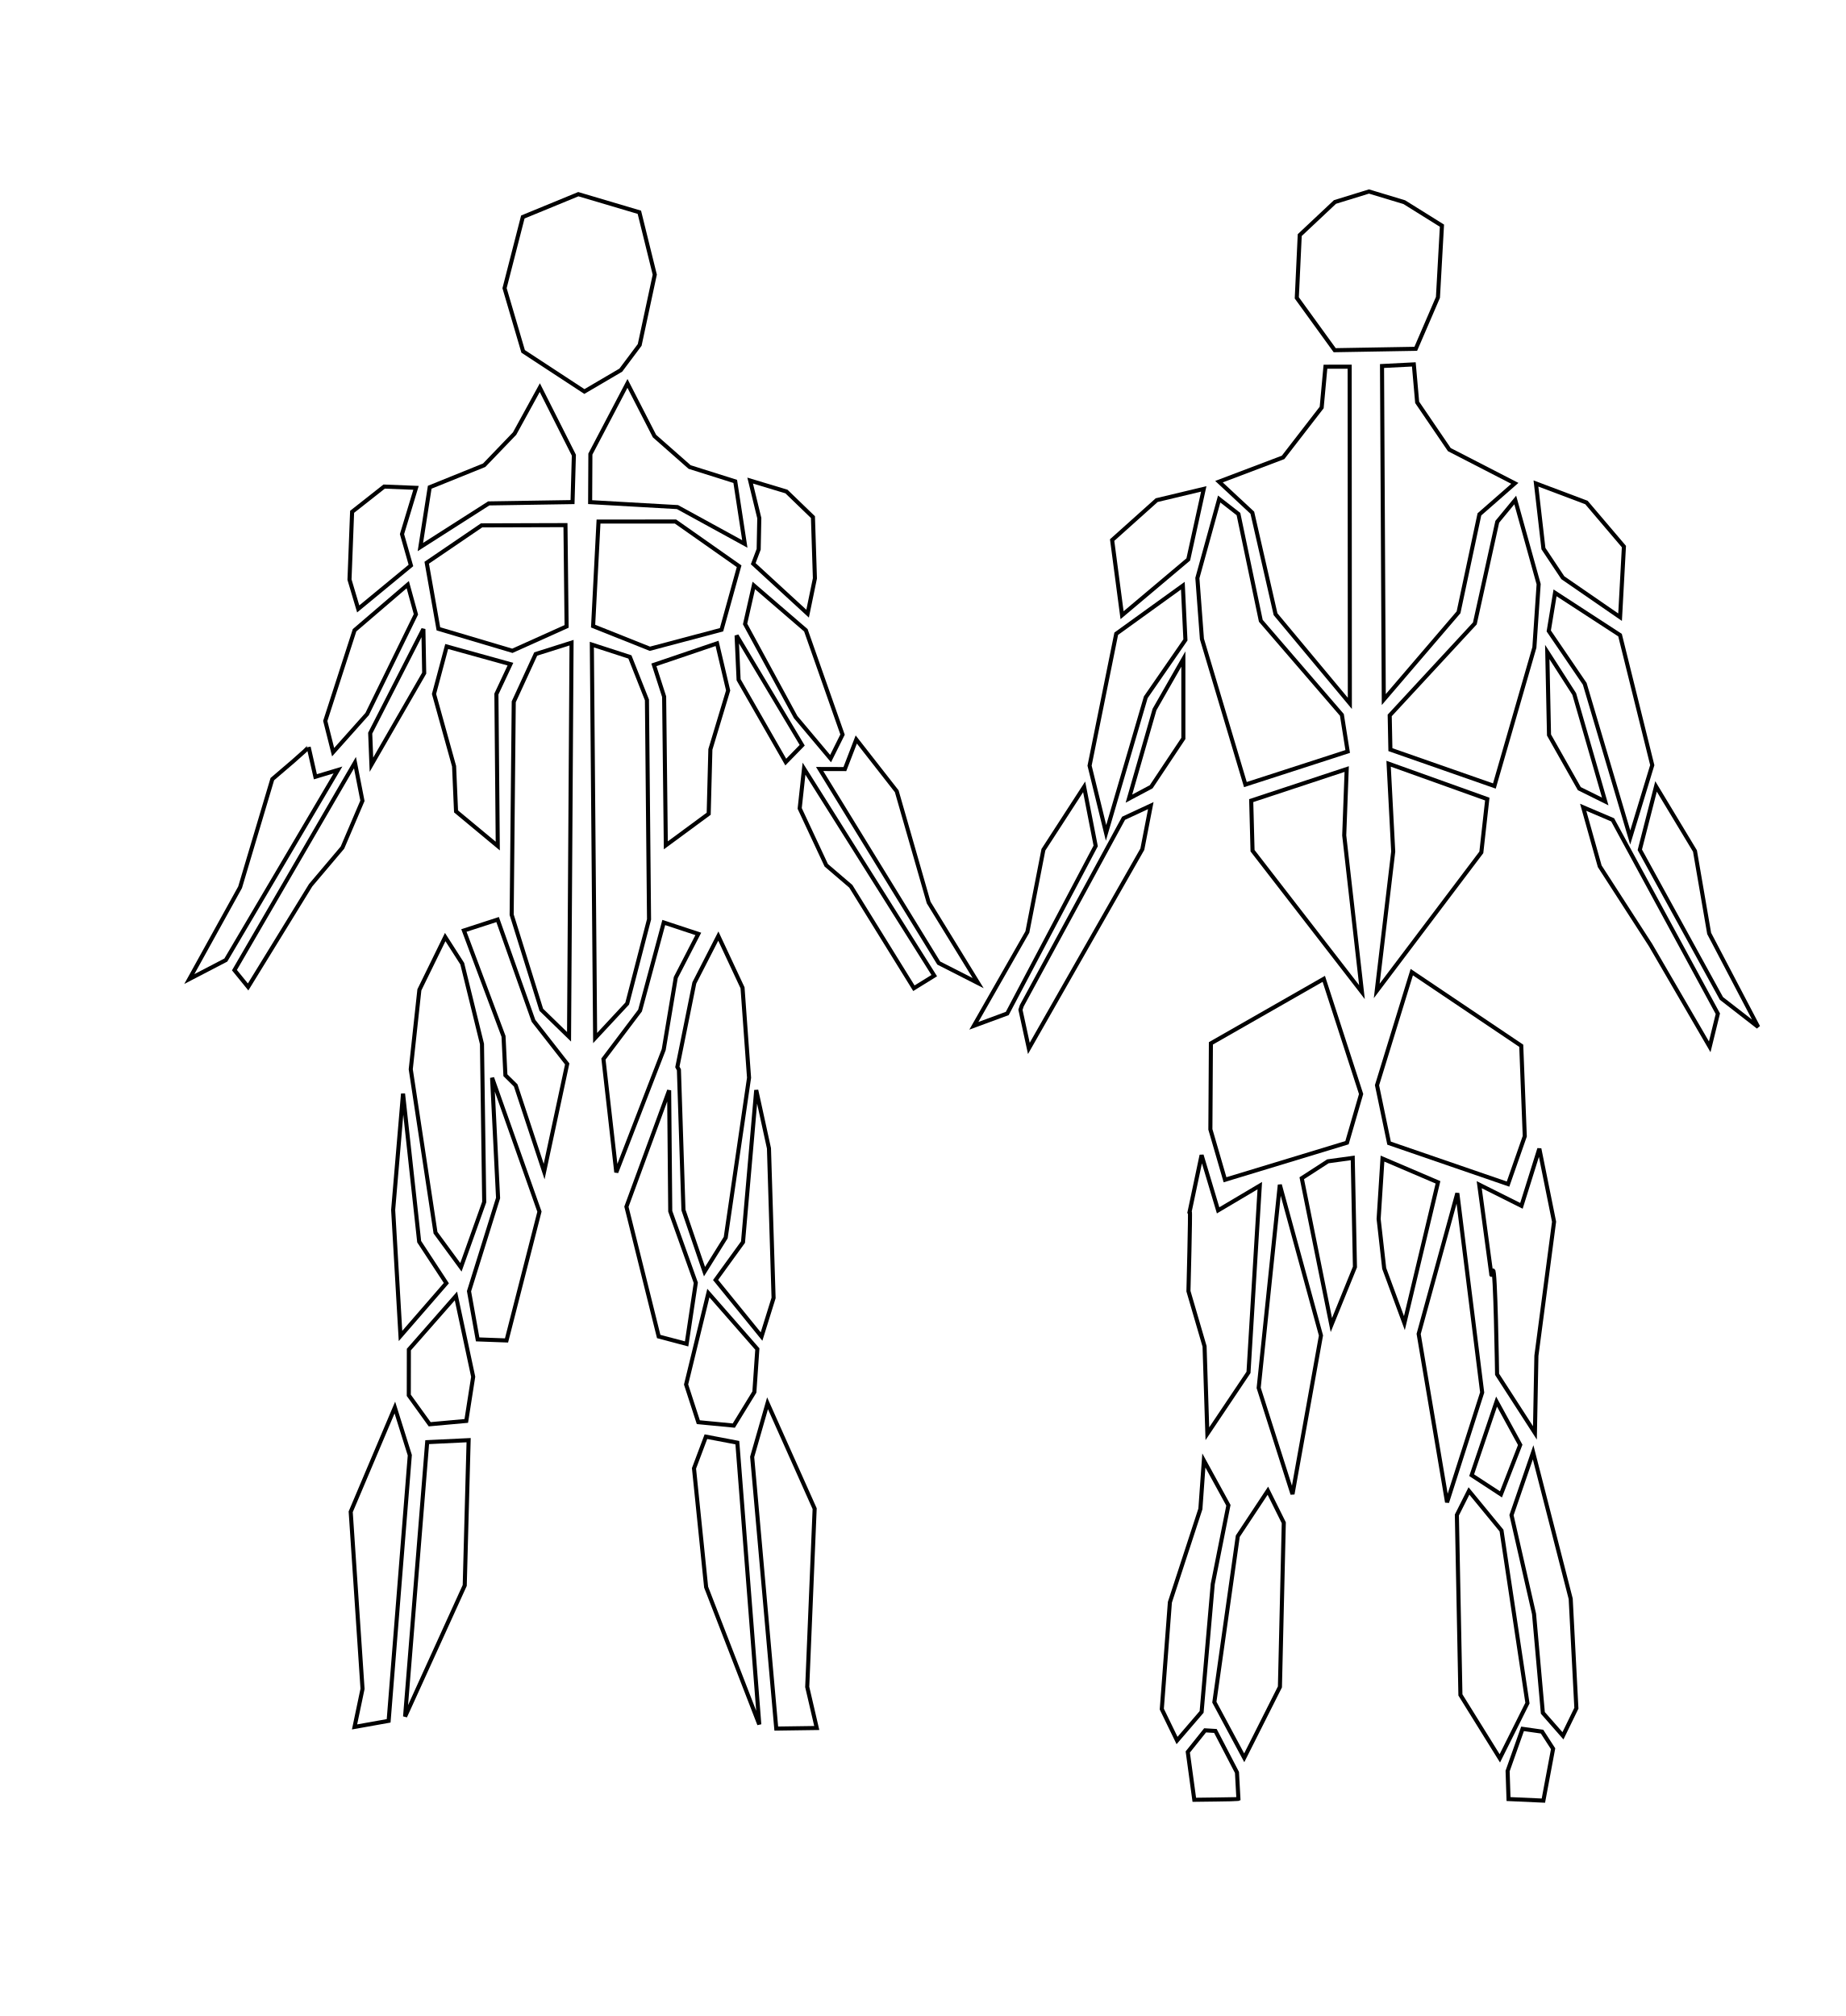
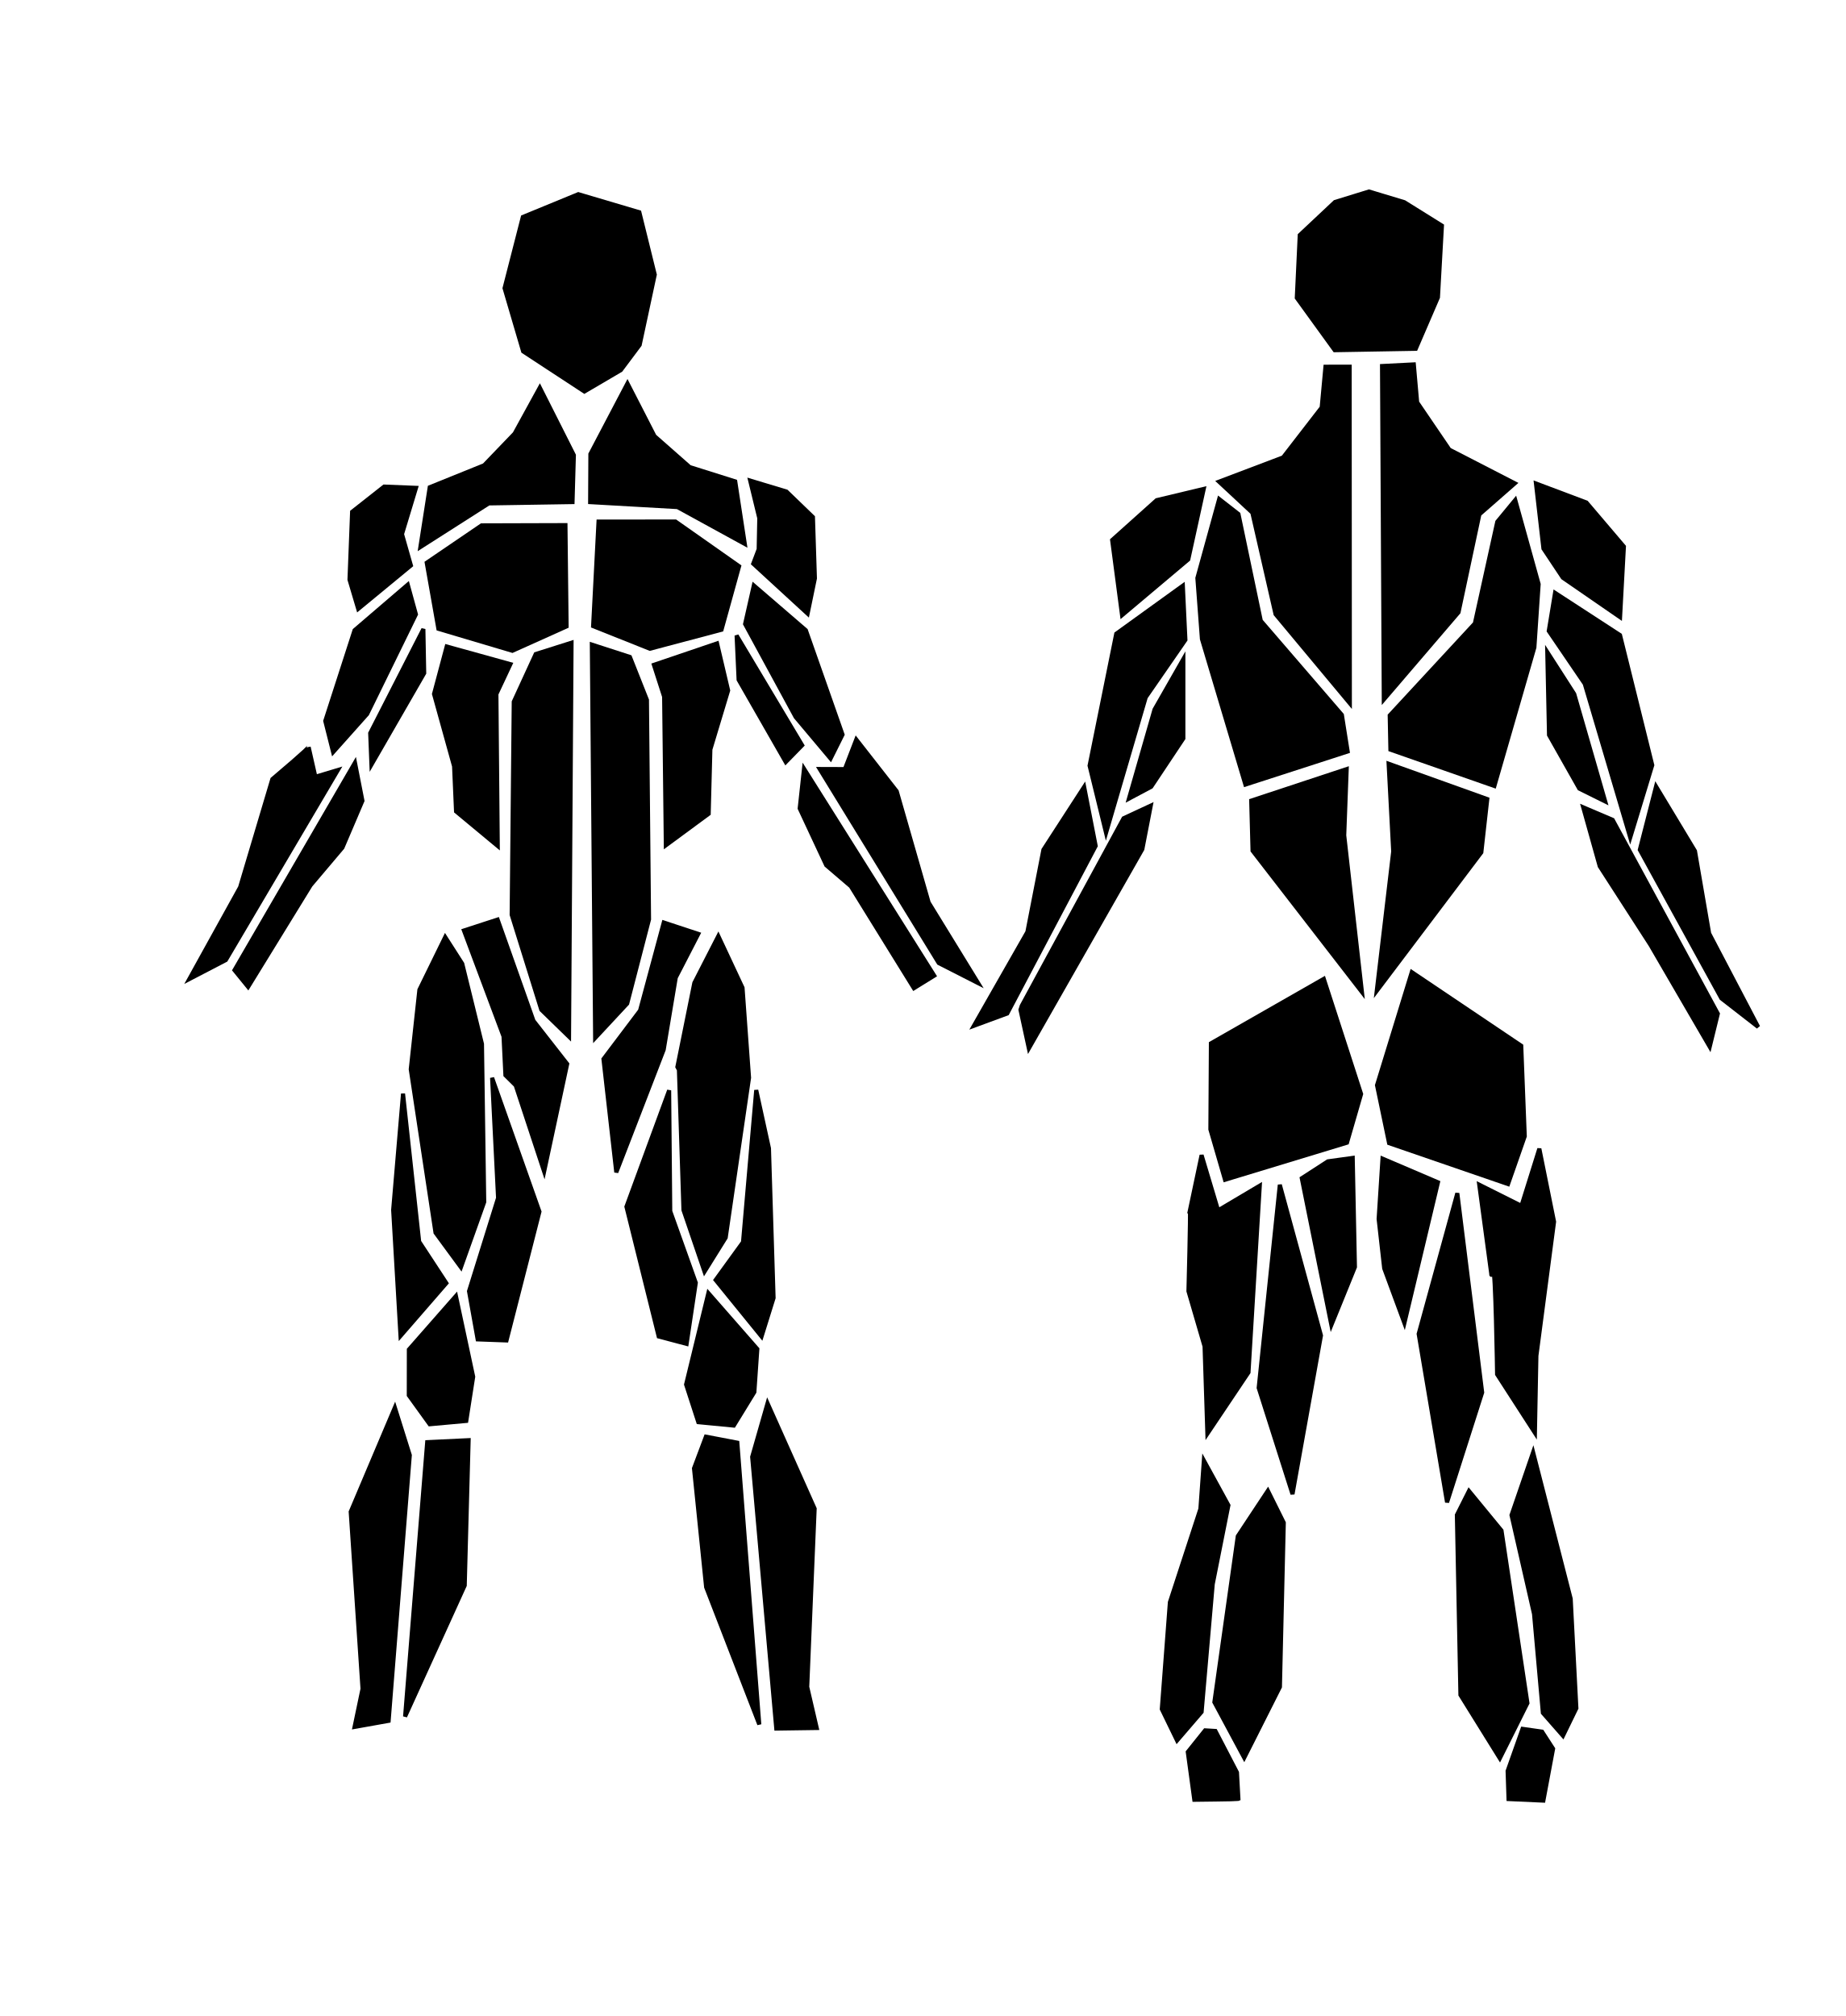
<svg xmlns="http://www.w3.org/2000/svg" version="1.1" id="svg3233" width="454" height="496" viewBox="0 0 454 496">
-   <defs id="defs3237" />
  <g id="g3239">
-     <path style="fill:none;stroke:#000000;stroke-width:1px;stroke-linecap:butt;stroke-linejoin:miter;stroke-opacity:1" d="m 88.124,149.813 12.968,-10.693 -2.195,-7.708 3.447,-11.386 -7.836,-0.315 -7.885,6.212 -0.643,16.683 z" id="shoudler_2" />
-     <path style="fill:none;stroke:#000000;stroke-width:1px;stroke-linecap:butt;stroke-linejoin:miter;stroke-opacity:1" d="m 105.715,119.877 -2.299,14.716 16.819,-10.739 20.616,-0.325 0.328,-11.544 -8.379,-16.619 -6.204,11.309 -7.485,7.788 z" id="trap_1" />
-     <path style="fill:none;stroke:#000000;stroke-width:1px;stroke-linecap:butt;stroke-linejoin:miter;stroke-opacity:1" d="m 154.364,94.33 -9.123,17.385 -0.06,11.825 21.492,1.22 16.561,9.074 -2.356,-15.392 -11.221,-3.539 -8.641,-7.609 z" id="trap_2" />
-     <path style="fill:none;stroke:#000000;stroke-width:1px;stroke-linecap:butt;stroke-linejoin:miter;stroke-opacity:1" d="m 185.302,138.686 13.38,12.294 1.796,-8.686 -0.483,-15.066 -6.519,-6.297 -8.929,-2.694 2.249,9.236 -0.153,7.668 z" id="shoulder_1" />
-     <path style="fill:none;stroke:#000000;stroke-width:1px;stroke-linecap:butt;stroke-linejoin:miter;stroke-opacity:1" d="m 104.976,138.449 13.502,-9.193 20.633,-0.06 0.28,24.919 -13.345,6.002 -18.195,-5.407 z" id="chest_1" />
-     <path style="fill:none;stroke:#000000;stroke-width:1px;stroke-linecap:butt;stroke-linejoin:miter;stroke-opacity:1" d="m 147.242,128.319 -1.331,25.726 13.968,5.569 17.625,-4.677 4.328,-15.622 -15.65,-11.001 z" id="chest_2" />
-     <path style="fill:none;stroke:#000000;stroke-width:1px;stroke-linecap:butt;stroke-linejoin:miter;stroke-opacity:1" d="m 91.073,180.383 0.305,7.756 12.981,-22.524 -0.202,-10.85 z" id="bicep_3" />
-     <path style="fill:none;stroke:#000000;stroke-width:1px;stroke-linecap:butt;stroke-linejoin:miter;stroke-opacity:1" d="m 181.212,156.348 0.494,10.896 11.599,20.251 4.044,-4.14 z" id="bicep_4" />
-     <path style="fill:none;stroke:#000000;stroke-width:1px;stroke-linecap:butt;stroke-linejoin:miter;stroke-opacity:1" d="m 109.893,159.057 15.679,4.348 -3.45,7.342 0.335,37.412 -10.264,-8.525 -0.482,-11.117 -4.937,-17.78 z" id="abs_1" />
-     <path style="fill:none;stroke:#000000;stroke-width:1px;stroke-linecap:butt;stroke-linejoin:miter;stroke-opacity:1" d="m 160.863,163.571 2.521,7.83 0.417,36.58 10.546,-7.773 0.414,-15.83 4.37,-14.503 -2.725,-11.582 z" id="abs_2" />
-     <path style="fill:none;stroke:#000000;stroke-width:1px;stroke-linecap:butt;stroke-linejoin:miter;stroke-opacity:1" d="m 131.791,160.91 8.818,-2.79 -0.617,96.96 -6.824,-6.639 -7.292,-23.389 0.512,-52.386 z" id="abs_3" />
-     <path style="fill:none;stroke:#000000;stroke-width:1px;stroke-linecap:butt;stroke-linejoin:miter;stroke-opacity:1" d="m 145.601,158.592 0.808,96.8 7.888,-8.48 5.372,-20.722 -0.513,-53.982 -4.191,-10.58 z" id="abs_4" />
-     <path style="fill:none;stroke:#000000;stroke-width:1px;stroke-linecap:butt;stroke-linejoin:miter;stroke-opacity:1" d="m 148.457,260.563 3.157,27.87 11.667,-30.184 2.968,-17.736 5.541,-10.741 -8.496,-2.808 -5.839,21.671 z" id="aductor_1" />
-     <path style="fill:none;stroke:#000000;stroke-width:1px;stroke-linecap:butt;stroke-linejoin:miter;stroke-opacity:1" d="m 114.128,228.932 8.291,-2.693 8.827,24.917 8.293,10.603 -5.675,26.49 -6.996,-21.203 -2.531,-2.502 -0.464,-9.57 z" id="aductor_2" />
-     <path style="fill:none;stroke:#000000;stroke-width:1px;stroke-linecap:butt;stroke-linejoin:miter;stroke-opacity:1" d="m 109.525,230.543 -6.352,12.987 -2.123,19.545 6.09,40.208 6.252,8.516 5.732,-16.067 -0.552,-38.879 -4.852,-19.756 z" id="quad_1" />
-     <path style="fill:none;stroke:#000000;stroke-width:1px;stroke-linecap:butt;stroke-linejoin:miter;stroke-opacity:1" d="m 166.638,262.503 4.173,-20.667 5.905,-11.533 5.958,12.729 1.601,22.128 -5.74,39.329 -5.216,8.379 -5.18,-15.171 -1.117,-34.488 z" id="quad_2" />
-     <path style="fill:none;stroke:#000000;stroke-width:1px;stroke-linecap:butt;stroke-linejoin:miter;stroke-opacity:1" d="m 197.797,189.117 -1.064,9.781 6.533,13.984 6.045,5.177 15.517,25.077 5.01,-3.099 z" id="forearm_1" />
-     <path style="fill:none;stroke:#000000;stroke-width:1px;stroke-linecap:butt;stroke-linejoin:miter;stroke-opacity:1" d="m 183.301,153.52 2.147,-9.484 12.804,11.032 9.025,25.664 -2.945,5.911 -8.591,-10.221 z" id="bicep_1" />
-     <path style="fill:none;stroke:#000000;stroke-width:1px;stroke-linecap:butt;stroke-linejoin:miter;stroke-opacity:1" d="m 80.018,177.375 7.205,-22.31 13.088,-11.225 2.011,7.31 -11.998,24.522 -8.371,9.386 z" id="bicep_2" />
-     <path style="fill:none;stroke:#000000;stroke-width:1px;stroke-linecap:butt;stroke-linejoin:miter;stroke-opacity:1" d="m 66.996,191.692 c 8.987,-7.608 8.935,-7.895 8.935,-7.895 l 1.657,7.313 5.553,-1.672 -27.584,46.766 -8.984,4.674 12.493,-22.581 z" id="forearm_2" />
-     <path style="fill:none;stroke:#000000;stroke-width:1px;stroke-linecap:butt;stroke-linejoin:miter;stroke-opacity:1" d="m 57.678,238.689 29.649,-51.057 1.837,9.387 -4.918,11.521 -7.826,9.257 -15.381,25.023 z" id="forearm_3" />
-     <path style="fill:none;stroke:#000000;stroke-width:1px;stroke-linecap:butt;stroke-linejoin:miter;stroke-opacity:1" d="m 230.94,236.939 9.701,4.945 -12.179,-19.836 -7.854,-27.37 -9.956,-12.741 -2.805,7.28 -6.205,-0.019 z" id="forearm_4" />
-     <path style="fill:none;stroke:#000000;stroke-width:1px;stroke-linecap:butt;stroke-linejoin:miter;stroke-opacity:1" d="m 124.126,70.9 4.496,-17.512 13.652,-5.615 15.016,4.451 3.79,15.347 -3.709,17.289 -4.641,6.204 -8.964,5.263 -15.069,-9.878 z" id="head_1" />
-     <path style="fill:none;stroke:#000000;stroke-width:1px;stroke-linecap:butt;stroke-linejoin:miter;stroke-opacity:1" d="m 121.062,265.17 1.47,29.576 -7.149,22.936 2.123,11.851 7.103,0.259 8.102,-31.687 z" id="quad_3" />
-     <path style="fill:none;stroke:#000000;stroke-width:1px;stroke-linecap:butt;stroke-linejoin:miter;stroke-opacity:1" d="m 164.617,268.259 -10.509,28.628 7.94,31.936 6.868,1.819 2.259,-15.034 -6.286,-17.601 z" id="quad_4" />
-     <path style="fill:none;stroke:#000000;stroke-width:1px;stroke-linecap:butt;stroke-linejoin:miter;stroke-opacity:1" d="m 176.046,314.913 6.743,-9.309 3.252,-37.406 3.132,14.326 1.137,36.815 -2.96,9.493 z" id="quad_5" />
-     <path style="fill:none;stroke:#000000;stroke-width:1px;stroke-linecap:butt;stroke-linejoin:miter;stroke-opacity:1" d="m 168.785,340.627 3.008,9.273 8.733,0.841 5.059,-8.254 0.728,-10.586 -12.047,-13.766 z" id="path3911" />
-     <path style="fill:none;stroke:#000000;stroke-width:1px;stroke-linecap:butt;stroke-linejoin:miter;stroke-opacity:1" d="m 99.151,269.071 3.971,36.419 6.687,10.204 -11.282,12.998 -1.805,-31.005 z" id="quad_6" />
-     <path style="fill:none;stroke:#000000;stroke-width:1px;stroke-linecap:butt;stroke-linejoin:miter;stroke-opacity:1" d="m 100.569,343.29 0.016,-11.254 11.579,-13.188 4.246,19.878 -1.699,10.867 -9.005,0.819 z" id="knee_2" />
-     <path style="fill:none;stroke:#000000;stroke-width:1px;stroke-linecap:butt;stroke-linejoin:miter;stroke-opacity:1" d="m 97.137,346.296 -10.859,25.656 2.908,43.56 -1.963,9.367 8.387,-1.498 5.207,-65.353 z" id="shin_1" />
-     <path style="fill:none;stroke:#000000;stroke-width:1px;stroke-linecap:butt;stroke-linejoin:miter;stroke-opacity:1" d="m 105.094,354.816 c 10.194,-0.489 10.194,-0.489 10.194,-0.489 l -0.959,35.745 -14.672,32.25 z" id="calves_6" />
-     <path style="fill:none;stroke:#000000;stroke-width:1px;stroke-linecap:butt;stroke-linejoin:miter;stroke-opacity:1" d="m 173.663,353.464 -2.933,7.804 2.987,29.222 13.077,33.777 -5.399,-69.326 z" id="calves_5" />
-     <path style="fill:none;stroke:#000000;stroke-width:1px;stroke-linecap:butt;stroke-linejoin:miter;stroke-opacity:1" d="m 188.826,345.241 -3.785,13.201 5.932,66.842 9.959,-0.141 -2.345,-10.099 1.827,-43.865 z" id="shin_2" />
-     <path style="fill:none;stroke:#000000;stroke-width:1px;stroke-linecap:butt;stroke-linejoin:miter;stroke-opacity:1" d="m 328.349,86.16 19.948,-0.343 5.454,-12.653 0.985,-17.642 -9.262,-5.781 -8.69,-2.626 -8.365,2.579 -8.668,8.145 -0.724,15.444 z" id="head_2" />
-     <path style="fill:none;stroke:#000000;stroke-width:1px;stroke-linecap:butt;stroke-linejoin:miter;stroke-opacity:1" d="m 326.075,90.224 c 5.957,-0.005 5.957,-0.005 5.957,-0.005 l 0.046,82.83 -18.278,-21.931 -5.714,-24.975 -8.203,-7.635 15.777,-5.978 9.487,-12.272 z" id="upper_back_1" />
-     <path style="fill:none;stroke:#000000;stroke-width:1px;stroke-linecap:butt;stroke-linejoin:miter;stroke-opacity:1" d="m 339.993,90.052 7.825,-0.399 0.821,9.336 7.916,11.633 16.113,8.297 -8.716,7.632 v 0 l -5.134,24.095 -18.392,21.476 z" id="upper_back_2" />
-     <path style="fill:none;stroke:#000000;stroke-width:1px;stroke-linecap:butt;stroke-linejoin:miter;stroke-opacity:1" d="m 377.862,118.954 1.84,16.016 4.77,7.165 14.087,9.712 0.943,-17.376 -9.216,-10.836 z" id="shoulder_3" />
-     <path style="fill:none;stroke:#000000;stroke-width:1px;stroke-linecap:butt;stroke-linejoin:miter;stroke-opacity:1" d="m 273.598,132.874 10.959,-9.821 11.584,-2.768 -3.81,17.353 -16.291,13.722 z" id="shoulder_4" />
-     <path style="fill:none;stroke:#000000;stroke-width:1px;stroke-linecap:butt;stroke-linejoin:miter;stroke-opacity:1" d="m 268.048,188.376 6.559,-32.458 16.388,-11.824 0.632,13.341 -9.756,14.115 -9.771,33.366 z" id="triceps_1" />
-     <path style="fill:none;stroke:#000000;stroke-width:1px;stroke-linecap:butt;stroke-linejoin:miter;stroke-opacity:1" d="m 330.122,175.885 1.427,9.001 -25.17,8.146 -10.69,-35.818 -1.122,-14.991 5.365,-19.449 4.745,3.702 5.498,26.261 z" id="lats_1" />
-     <path style="fill:none;stroke:#000000;stroke-width:1px;stroke-linecap:butt;stroke-linejoin:miter;stroke-opacity:1" d="m 341.884,176.018 0.171,8.417 25.58,8.947 9.842,-34.093 1.048,-15.569 -5.757,-20.709 -4.421,5.364 -5.518,25.011 z" id="traps_2" />
-     <path style="fill:none;stroke:#000000;stroke-width:1px;stroke-linecap:butt;stroke-linejoin:miter;stroke-opacity:1" d="m 382.56,145.859 -1.548,9.376 8.851,13 11.194,37.826 5.42,-17.811 -7.929,-31.989 z" id="triceps_2" />
-     <path style="fill:none;stroke:#000000;stroke-width:1px;stroke-linecap:butt;stroke-linejoin:miter;stroke-opacity:1" d="m 277.728,196.489 5.481,-2.92 7.913,-11.89 -0.002,-19.543 -7.097,12.432 z" id="triceps_3" />
-     <path style="fill:none;stroke:#000000;stroke-width:1px;stroke-linecap:butt;stroke-linejoin:miter;stroke-opacity:1" d="m 380.646,160.414 6.633,10.327 7.628,26.448 -6.375,-3.157 -7.457,-13.193 z" id="triceps_4" />
-     <path style="fill:none;stroke:#000000;stroke-width:1px;stroke-linecap:butt;stroke-linejoin:miter;stroke-opacity:1" d="m 307.812,196.978 c 23.492,-7.764 23.492,-7.764 23.492,-7.764 l -0.609,16.319 4.363,38.561 -26.917,-34.789 z" id="lower_back_1" />
-     <path style="fill:none;stroke:#000000;stroke-width:1px;stroke-linecap:butt;stroke-linejoin:miter;stroke-opacity:1" d="m 341.614,187.899 1.134,21.605 -4.056,34.295 25.733,-34.09 1.465,-13.109 z" id="lower_back_2" />
-     <path style="fill:none;stroke:#000000;stroke-width:1px;stroke-linecap:butt;stroke-linejoin:miter;stroke-opacity:1" d="m 297.896,256.698 27.772,-15.871 9.18,28.335 -3.473,11.978 -30.004,9.12 -3.603,-12.4 z" id="glutes_1" />
-     <path style="fill:none;stroke:#000000;stroke-width:1px;stroke-linecap:butt;stroke-linejoin:miter;stroke-opacity:1" d="m 239.577,252.382 13.167,-23.082 3.946,-20.236 10.024,-15.476 2.837,14.537 -21.755,41.225 z" id="forearm_5" />
-     <path style="fill:none;stroke:#000000;stroke-width:1px;stroke-linecap:butt;stroke-linejoin:miter;stroke-opacity:1" d="m 251.369,247.44 25.044,-46.118 6.698,-3.119 -2.081,10.727 -27.921,49.013 -2.062,-9.497 z" id="forearm_6" />
-     <path style="fill:none;stroke:#000000;stroke-width:1px;stroke-linecap:butt;stroke-linejoin:miter;stroke-opacity:1" d="m 389.48,198.618 7.254,3.093 25.875,47.693 -1.997,8.148 -14.587,-25.088 -12.476,-19.341 z" id="forearm_7" />
-     <path style="fill:none;stroke:#000000;stroke-width:1px;stroke-linecap:butt;stroke-linejoin:miter;stroke-opacity:1" d="m 407.406,193.486 -3.994,15.588 20.08,36.569 9.041,7.023 -12.058,-23.01 -3.492,-20.283 z" id="forearm_8" />
-     <path style="fill:none;stroke:#000000;stroke-width:1px;stroke-linecap:butt;stroke-linejoin:miter;stroke-opacity:1" d="m 347.313,239.175 -8.552,27.829 2.968,14.248 29.267,10.073 4.114,-11.773 -0.864,-22.258 z" id="glutes_2" />
-     <path style="fill:none;stroke:#000000;stroke-width:1px;stroke-linecap:butt;stroke-linejoin:miter;stroke-opacity:1" d="m 320.25,289.881 6.426,-4.157 6.111,-0.846 0.543,26.844 -5.8,14.281 z" id="aductor_3" />
-     <path style="fill:none;stroke:#000000;stroke-width:1px;stroke-linecap:butt;stroke-linejoin:miter;stroke-opacity:1" d="m 340.109,285.053 -0.95,14.855 1.371,12.158 4.967,13.463 8.264,-34.64 z" id="aductor_4" />
-     <path style="fill:none;stroke:#000000;stroke-width:1px;stroke-linecap:butt;stroke-linejoin:miter;stroke-opacity:1" d="m 358.519,293.564 -9.512,34.623 6.987,41.432 8.637,-27.024 z" id="hamstring_1" />
-     <path style="fill:none;stroke:#000000;stroke-width:1px;stroke-linecap:butt;stroke-linejoin:miter;stroke-opacity:1" d="m 363.906,291.471 10.388,5.202 4.402,-14.06 3.622,17.972 -4.346,32.979 -0.363,18.975 -9.308,-14.412 c 0,0 -0.402,-26.82 -1.001,-25.479 -0.6,1.341 -0.405,0.949 -0.405,0.949 z" id="hamstring_2" />
-     <path style="fill:none;stroke:#000000;stroke-width:1px;stroke-linecap:butt;stroke-linejoin:miter;stroke-opacity:1" d="m 368.173,344.833 -6.127,18.111 7.208,4.714 4.737,-12.178 z" id="knee_1" />
-     <path style="fill:none;stroke:#000000;stroke-width:1px;stroke-linecap:butt;stroke-linejoin:miter;stroke-opacity:1" d="m 368.976,432.611 6.793,-13.598 -6.38,-42.447 -8.007,-9.742 -2.975,5.913 0.874,44.27 z" id="calves_1" />
-     <path style="fill:none;stroke:#000000;stroke-width:1px;stroke-linecap:butt;stroke-linejoin:miter;stroke-opacity:1" d="m 371.116,442.624 8.575,0.388 2.39,-12.766 -2.721,-4.211 -4.796,-0.685 -3.675,10.377 z" id="feet_1" />
-     <path style="fill:none;stroke:#000000;stroke-width:1px;stroke-linecap:butt;stroke-linejoin:miter;stroke-opacity:1" d="m 377.165,357.311 -5.316,15.462 5.542,24.304 2.169,24.347 4.947,5.639 3.301,-6.784 -1.397,-26.927 z" id="calves_2" />
-     <path style="fill:none;stroke:#000000;stroke-width:1px;stroke-linecap:butt;stroke-linejoin:miter;stroke-opacity:1" d="m 293.811,442.804 c 0,0 10.484,-0.116 10.669,-0.185 0.185,-0.069 0.185,-0.069 0.185,-0.069 l -0.355,-6.476 -5.303,-10.202 -2.538,-0.154 -4.263,5.326 z" id="feet_2" />
-     <path style="fill:none;stroke:#000000;stroke-width:1px;stroke-linecap:butt;stroke-linejoin:miter;stroke-opacity:1" d="m 296.163,359.32 -0.852,11.918 -7.505,22.966 -1.991,26.286 3.753,7.732 6.043,-7.031 2.737,-31.459 3.854,-19.388 z" id="calves_3" />
-     <path style="fill:none;stroke:#000000;stroke-width:1px;stroke-linecap:butt;stroke-linejoin:miter;stroke-opacity:1" d="m 311.913,366.76 -7.403,11.19 -5.764,40.833 7.347,13.691 8.783,-17.437 0.951,-40.391 z" id="calves_4" />
-     <path style="fill:none;stroke:#000000;stroke-width:1px;stroke-linecap:butt;stroke-linejoin:miter;stroke-opacity:1" d="m 314.851,291.49 -5.201,49.971 8.321,26.143 7.003,-39.03 z" id="hamstring_3" />
-     <path style="fill:none;stroke:#000000;stroke-width:1px;stroke-linecap:butt;stroke-linejoin:miter;stroke-opacity:1" d="m 295.605,284.197 4.063,13.587 10.256,-6.08 -2.778,45.951 -10.12,15.091 -0.689,-21.506 -3.965,-13.576 c 0,0 0.512,-19.795 0.349,-19.428 -0.163,0.366 -0.163,0.366 -0.163,0.366 z" id="hamstring_4" />
+     <path id="shoulder_2" fill="#000000" stroke="#000000" stroke-width="1" d="m 88.124,149.813 12.968,-10.693 -2.195,-7.708 3.447,-11.386 -7.836,-0.315 -7.885,6.212 -0.643,16.683 z" />
+     <path id="trap_1" fill="#000000" stroke="#000000" stroke-width="1" d="m 105.715,119.877 -2.299,14.716 16.819,-10.739 20.616,-0.325 0.328,-11.544 -8.379,-16.619 -6.204,11.309 -7.485,7.788 z" />
+     <path id="trap_2" fill="#000000" stroke="#000000" stroke-width="1" d="m 154.364,94.33 -9.123,17.385 -0.06,11.825 21.492,1.22 16.561,9.074 -2.356,-15.392 -11.221,-3.539 -8.641,-7.609 z" />
+     <path id="shoulder_1" fill="#000000" stroke="#000000" stroke-width="1" d="m 185.302,138.686 13.38,12.294 1.796,-8.686 -0.483,-15.066 -6.519,-6.297 -8.929,-2.694 2.249,9.236 -0.153,7.668 z" />
+     <path id="chest_1" fill="#000000" stroke="#000000" stroke-width="1" d="m 104.976,138.449 13.502,-9.193 20.633,-0.06 0.28,24.919 -13.345,6.002 -18.195,-5.407 z" />
+     <path id="chest_2" fill="#000000" stroke="#000000" stroke-width="1" d="m 147.242,128.319 -1.331,25.726 13.968,5.569 17.625,-4.677 4.328,-15.622 -15.65,-11.001 z" />
+     <path id="bicep_3" fill="#000000" stroke="#000000" stroke-width="1" d="m 91.073,180.383 0.305,7.756 12.981,-22.524 -0.202,-10.85 z" />
+     <path id="bicep_4" fill="#000000" stroke="#000000" stroke-width="1" d="m 181.212,156.348 0.494,10.896 11.599,20.251 4.044,-4.14 z" />
+     <path id="abs_1" fill="#000000" stroke="#000000" stroke-width="1" d="m 109.893,159.057 15.679,4.348 -3.45,7.342 0.335,37.412 -10.264,-8.525 -0.482,-11.117 -4.937,-17.78 z" />
+     <path id="abs_2" fill="#000000" stroke="#000000" stroke-width="1" d="m 160.863,163.571 2.521,7.83 0.417,36.58 10.546,-7.773 0.414,-15.83 4.37,-14.503 -2.725,-11.582 z" />
+     <path id="abs_3" fill="#000000" stroke="#000000" stroke-width="1" d="m 131.791,160.91 8.818,-2.79 -0.617,96.96 -6.824,-6.639 -7.292,-23.389 0.512,-52.386 z" />
+     <path id="abs_4" fill="#000000" stroke="#000000" stroke-width="1" d="m 145.601,158.592 0.808,96.8 7.888,-8.48 5.372,-20.722 -0.513,-53.982 -4.191,-10.58 z" />
+     <path id="aductor_1" fill="#000000" stroke="#000000" stroke-width="1" d="m 148.457,260.563 3.157,27.87 11.667,-30.184 2.968,-17.736 5.541,-10.741 -8.496,-2.808 -5.839,21.671 z" />
+     <path id="aductor_2" fill="#000000" stroke="#000000" stroke-width="1" d="m 114.128,228.932 8.291,-2.693 8.827,24.917 8.293,10.603 -5.675,26.49 -6.996,-21.203 -2.531,-2.502 -0.464,-9.57 z" />
+     <path id="quad_1" fill="#000000" stroke="#000000" stroke-width="1" d="m 109.525,230.543 -6.352,12.987 -2.123,19.545 6.09,40.208 6.252,8.516 5.732,-16.067 -0.552,-38.879 -4.852,-19.756 z" />
+     <path id="quad_2" fill="#000000" stroke="#000000" stroke-width="1" d="m 166.638,262.503 4.173,-20.667 5.905,-11.533 5.958,12.729 1.601,22.128 -5.74,39.329 -5.216,8.379 -5.18,-15.171 -1.117,-34.488 z" />
+     <path id="forearm_1" fill="#000000" stroke="#000000" stroke-width="1" d="m 197.797,189.117 -1.064,9.781 6.533,13.984 6.045,5.177 15.517,25.077 5.01,-3.099 z" />
+     <path id="bicep_1" fill="#000000" stroke="#000000" stroke-width="1" d="m 183.301,153.52 2.147,-9.484 12.804,11.032 9.025,25.664 -2.945,5.911 -8.591,-10.221 z" />
+     <path id="bicep_2" fill="#000000" stroke="#000000" stroke-width="1" d="m 80.018,177.375 7.205,-22.31 13.088,-11.225 2.011,7.31 -11.998,24.522 -8.371,9.386 z" />
+     <path id="forearm_2" fill="#000000" stroke="#000000" stroke-width="1" d="m 66.996,191.692 c 8.987,-7.608 8.935,-7.895 8.935,-7.895 l 1.657,7.313 5.553,-1.672 -27.584,46.766 -8.984,4.674 12.493,-22.581 z" />
+     <path id="forearm_3" fill="#000000" stroke="#000000" stroke-width="1" d="m 57.678,238.689 29.649,-51.057 1.837,9.387 -4.918,11.521 -7.826,9.257 -15.381,25.023 z" />
+     <path id="forearm_4" fill="#000000" stroke="#000000" stroke-width="1" d="m 230.94,236.939 9.701,4.945 -12.179,-19.836 -7.854,-27.37 -9.956,-12.741 -2.805,7.28 -6.205,-0.019 z" />
+     <path id="head_1" fill="#000000" stroke="#000000" stroke-width="1" d="m 124.126,70.9 4.496,-17.512 13.652,-5.615 15.016,4.451 3.79,15.347 -3.709,17.289 -4.641,6.204 -8.964,5.263 -15.069,-9.878 z" />
+     <path id="quad_3" fill="#000000" stroke="#000000" stroke-width="1" d="m 121.062,265.17 1.47,29.576 -7.149,22.936 2.123,11.851 7.103,0.259 8.102,-31.687 z" />
+     <path id="quad_4" fill="#000000" stroke="#000000" stroke-width="1" d="m 164.617,268.259 -10.509,28.628 7.94,31.936 6.868,1.819 2.259,-15.034 -6.286,-17.601 z" />
+     <path id="quad_5" fill="#000000" stroke="#000000" stroke-width="1" d="m 176.046,314.913 6.743,-9.309 3.252,-37.406 3.132,14.326 1.137,36.815 -2.96,9.493 z" />
+     <path id="knee_1" fill="#000000" stroke="#000000" stroke-width="1" d="m 168.785,340.627 3.008,9.273 8.733,0.841 5.059,-8.254 0.728,-10.586 -12.047,-13.766 z" />
+     <path id="quad_6" fill="#000000" stroke="#000000" stroke-width="1" d="m 99.151,269.071 3.971,36.419 6.687,10.204 -11.282,12.998 -1.805,-31.005 z" />
+     <path id="knee_2" fill="#000000" stroke="#000000" stroke-width="1" d="m 100.569,343.29 0.016,-11.254 11.579,-13.188 4.246,19.878 -1.699,10.867 -9.005,0.819 z" />
+     <path id="calves_7" fill="#000000" stroke="#000000" stroke-width="1" d="m 97.137,346.296 -10.859,25.656 2.908,43.56 -1.963,9.367 8.387,-1.498 5.207,-65.353 z" />
+     <path id="calves_6" fill="#000000" stroke="#000000" stroke-width="1" d="m 105.094,354.816 c 10.194,-0.489 10.194,-0.489 10.194,-0.489 l -0.959,35.745 -14.672,32.25 z" />
+     <path id="calves_5" fill="#000000" stroke="#000000" stroke-width="1" d="m 173.663,353.464 -2.933,7.804 2.987,29.222 13.077,33.777 -5.399,-69.326 z" />
+     <path id="calves_8" fill="#000000" stroke="#000000" stroke-width="1" d="m 188.826,345.241 -3.785,13.201 5.932,66.842 9.959,-0.141 -2.345,-10.099 1.827,-43.865 z" />
+     <path id="head_2" fill="#000000" stroke="#000000" stroke-width="1" d="m 328.349,86.16 19.948,-0.343 5.454,-12.653 0.985,-17.642 -9.262,-5.781 -8.69,-2.626 -8.365,2.579 -8.668,8.145 -0.724,15.444 z" />
+     <path id="upper_back_1" fill="#000000" stroke="#000000" stroke-width="1" d="m 326.075,90.224 c 5.957,-0.005 5.957,-0.005 5.957,-0.005 l 0.046,82.83 -18.278,-21.931 -5.714,-24.975 -8.203,-7.635 15.777,-5.978 9.487,-12.272 z" />
+     <path id="upper_back_2" fill="#000000" stroke="#000000" stroke-width="1" d="m 339.993,90.052 7.825,-0.399 0.821,9.336 7.916,11.633 16.113,8.297 -8.716,7.632 v 0 l -5.134,24.095 -18.392,21.476 z" />
+     <path id="shoulder_3" fill="#000000" stroke="#000000" stroke-width="1" d="m 377.862,118.954 1.84,16.016 4.77,7.165 14.087,9.712 0.943,-17.376 -9.216,-10.836 z" />
+     <path id="shoulder_4" fill="#000000" stroke="#000000" stroke-width="1" d="m 273.598,132.874 10.959,-9.821 11.584,-2.768 -3.81,17.353 -16.291,13.722 z" />
+     <path id="triceps_1" fill="#000000" stroke="#000000" stroke-width="1" d="m 268.048,188.376 6.559,-32.458 16.388,-11.824 0.632,13.341 -9.756,14.115 -9.771,33.366 z" />
+     <path id="lats_1" fill="#000000" stroke="#000000" stroke-width="1" d="m 330.122,175.885 1.427,9.001 -25.17,8.146 -10.69,-35.818 -1.122,-14.991 5.365,-19.449 4.745,3.702 5.498,26.261 z" />
+     <path id="lats_2" fill="#000000" stroke="#000000" stroke-width="1" d="m 341.884,176.018 0.171,8.417 25.58,8.947 9.842,-34.093 1.048,-15.569 -5.757,-20.709 -4.421,5.364 -5.518,25.011 z" />
+     <path id="triceps_2" fill="#000000" stroke="#000000" stroke-width="1" d="m 382.56,145.859 -1.548,9.376 8.851,13 11.194,37.826 5.42,-17.811 -7.929,-31.989 z" />
+     <path id="triceps_3" fill="#000000" stroke="#000000" stroke-width="1" d="m 277.728,196.489 5.481,-2.92 7.913,-11.89 -0.002,-19.543 -7.097,12.432 z" />
+     <path id="triceps_4" fill="#000000" stroke="#000000" stroke-width="1" d="m 380.646,160.414 6.633,10.327 7.628,26.448 -6.375,-3.157 -7.457,-13.193 z" />
+     <path id="lower_back_1" fill="#000000" stroke="#000000" stroke-width="1" d="m 307.812,196.978 c 23.492,-7.764 23.492,-7.764 23.492,-7.764 l -0.609,16.319 4.363,38.561 -26.917,-34.789 z" />
+     <path id="lower_back_2" fill="#000000" stroke="#000000" stroke-width="1" d="m 341.614,187.899 1.134,21.605 -4.056,34.295 25.733,-34.09 1.465,-13.109 z" />
+     <path id="glutes_1" fill="#000000" stroke="#000000" stroke-width="1" d="m 297.896,256.698 27.772,-15.871 9.18,28.335 -3.473,11.978 -30.004,9.12 -3.603,-12.4 z" />
+     <path id="forearm_5" fill="#000000" stroke="#000000" stroke-width="1" d="m 239.577,252.382 13.167,-23.082 3.946,-20.236 10.024,-15.476 2.837,14.537 -21.755,41.225 z" />
+     <path id="forearm_6" fill="#000000" stroke="#000000" stroke-width="1" d="m 251.369,247.44 25.044,-46.118 6.698,-3.119 -2.081,10.727 -27.921,49.013 -2.062,-9.497 z" />
+     <path id="forearm_7" fill="#000000" stroke="#000000" stroke-width="1" d="m 389.48,198.618 7.254,3.093 25.875,47.693 -1.997,8.148 -14.587,-25.088 -12.476,-19.341 z" />
+     <path id="forearm_8" fill="#000000" stroke="#000000" stroke-width="1" d="m 407.406,193.486 -3.994,15.588 20.08,36.569 9.041,7.023 -12.058,-23.01 -3.492,-20.283 z" />
+     <path id="glutes_2" fill="#000000" stroke="#000000" stroke-width="1" d="m 347.313,239.175 -8.552,27.829 2.968,14.248 29.267,10.073 4.114,-11.773 -0.864,-22.258 z" />
+     <path id="aductor_3" fill="#000000" stroke="#000000" stroke-width="1" d="m 320.25,289.881 6.426,-4.157 6.111,-0.846 0.543,26.844 -5.8,14.281 z" />
+     <path id="aductor_4" fill="#000000" stroke="#000000" stroke-width="1" d="m 340.109,285.053 -0.95,14.855 1.371,12.158 4.967,13.463 8.264,-34.64 z" />
+     <path id="hamstring_1" fill="#000000" stroke="#000000" stroke-width="1" d="m 358.519,293.564 -9.512,34.623 6.987,41.432 8.637,-27.024 z" />
+     <path id="hamstring_2" fill="#000000" stroke="#000000" stroke-width="1" d="m 363.906,291.471 10.388,5.202 4.402,-14.06 3.622,17.972 -4.346,32.979 -0.363,18.975 -9.308,-14.412 c 0,0 -0.402,-26.82 -1.001,-25.479 -0.6,1.341 -0.405,0.949 -0.405,0.949 z" />
+     <path id="calves_1" fill="#000000" stroke="#000000" stroke-width="1" d="m 368.976,432.611 6.793,-13.598 -6.38,-42.447 -8.007,-9.742 -2.975,5.913 0.874,44.27 z" />
+     <path id="feet_1" fill="#000000" stroke="#000000" stroke-width="1" d="m 371.116,442.624 8.575,0.388 2.39,-12.766 -2.721,-4.211 -4.796,-0.685 -3.675,10.377 z" />
+     <path id="calves_2" fill="#000000" stroke="#000000" stroke-width="1" d="m 377.165,357.311 -5.316,15.462 5.542,24.304 2.169,24.347 4.947,5.639 3.301,-6.784 -1.397,-26.927 z" />
+     <path id="feet_2" fill="#000000" stroke="#000000" stroke-width="1" d="m 293.811,442.804 c 0,0 10.484,-0.116 10.669,-0.185 0.185,-0.069 0.185,-0.069 0.185,-0.069 l -0.355,-6.476 -5.303,-10.202 -2.538,-0.154 -4.263,5.326 z" />
+     <path id="calves_3" fill="#000000" stroke="#000000" stroke-width="1" d="m 296.163,359.32 -0.852,11.918 -7.505,22.966 -1.991,26.286 3.753,7.732 6.043,-7.031 2.737,-31.459 3.854,-19.388 z" />
+     <path id="calves_4" fill="#000000" stroke="#000000" stroke-width="1" d="m 311.913,366.76 -7.403,11.19 -5.764,40.833 7.347,13.691 8.783,-17.437 0.951,-40.391 z" />
+     <path id="hamstring_3" fill="#000000" stroke="#000000" stroke-width="1" d="m 314.851,291.49 -5.201,49.971 8.321,26.143 7.003,-39.03 z" />
+     <path id="hamstring_4" fill="#000000" stroke="#000000" stroke-width="1" d="m 295.605,284.197 4.063,13.587 10.256,-6.08 -2.778,45.951 -10.12,15.091 -0.689,-21.506 -3.965,-13.576 c 0,0 0.512,-19.795 0.349,-19.428 -0.163,0.366 -0.163,0.366 -0.163,0.366 z" />
  </g>
</svg>
